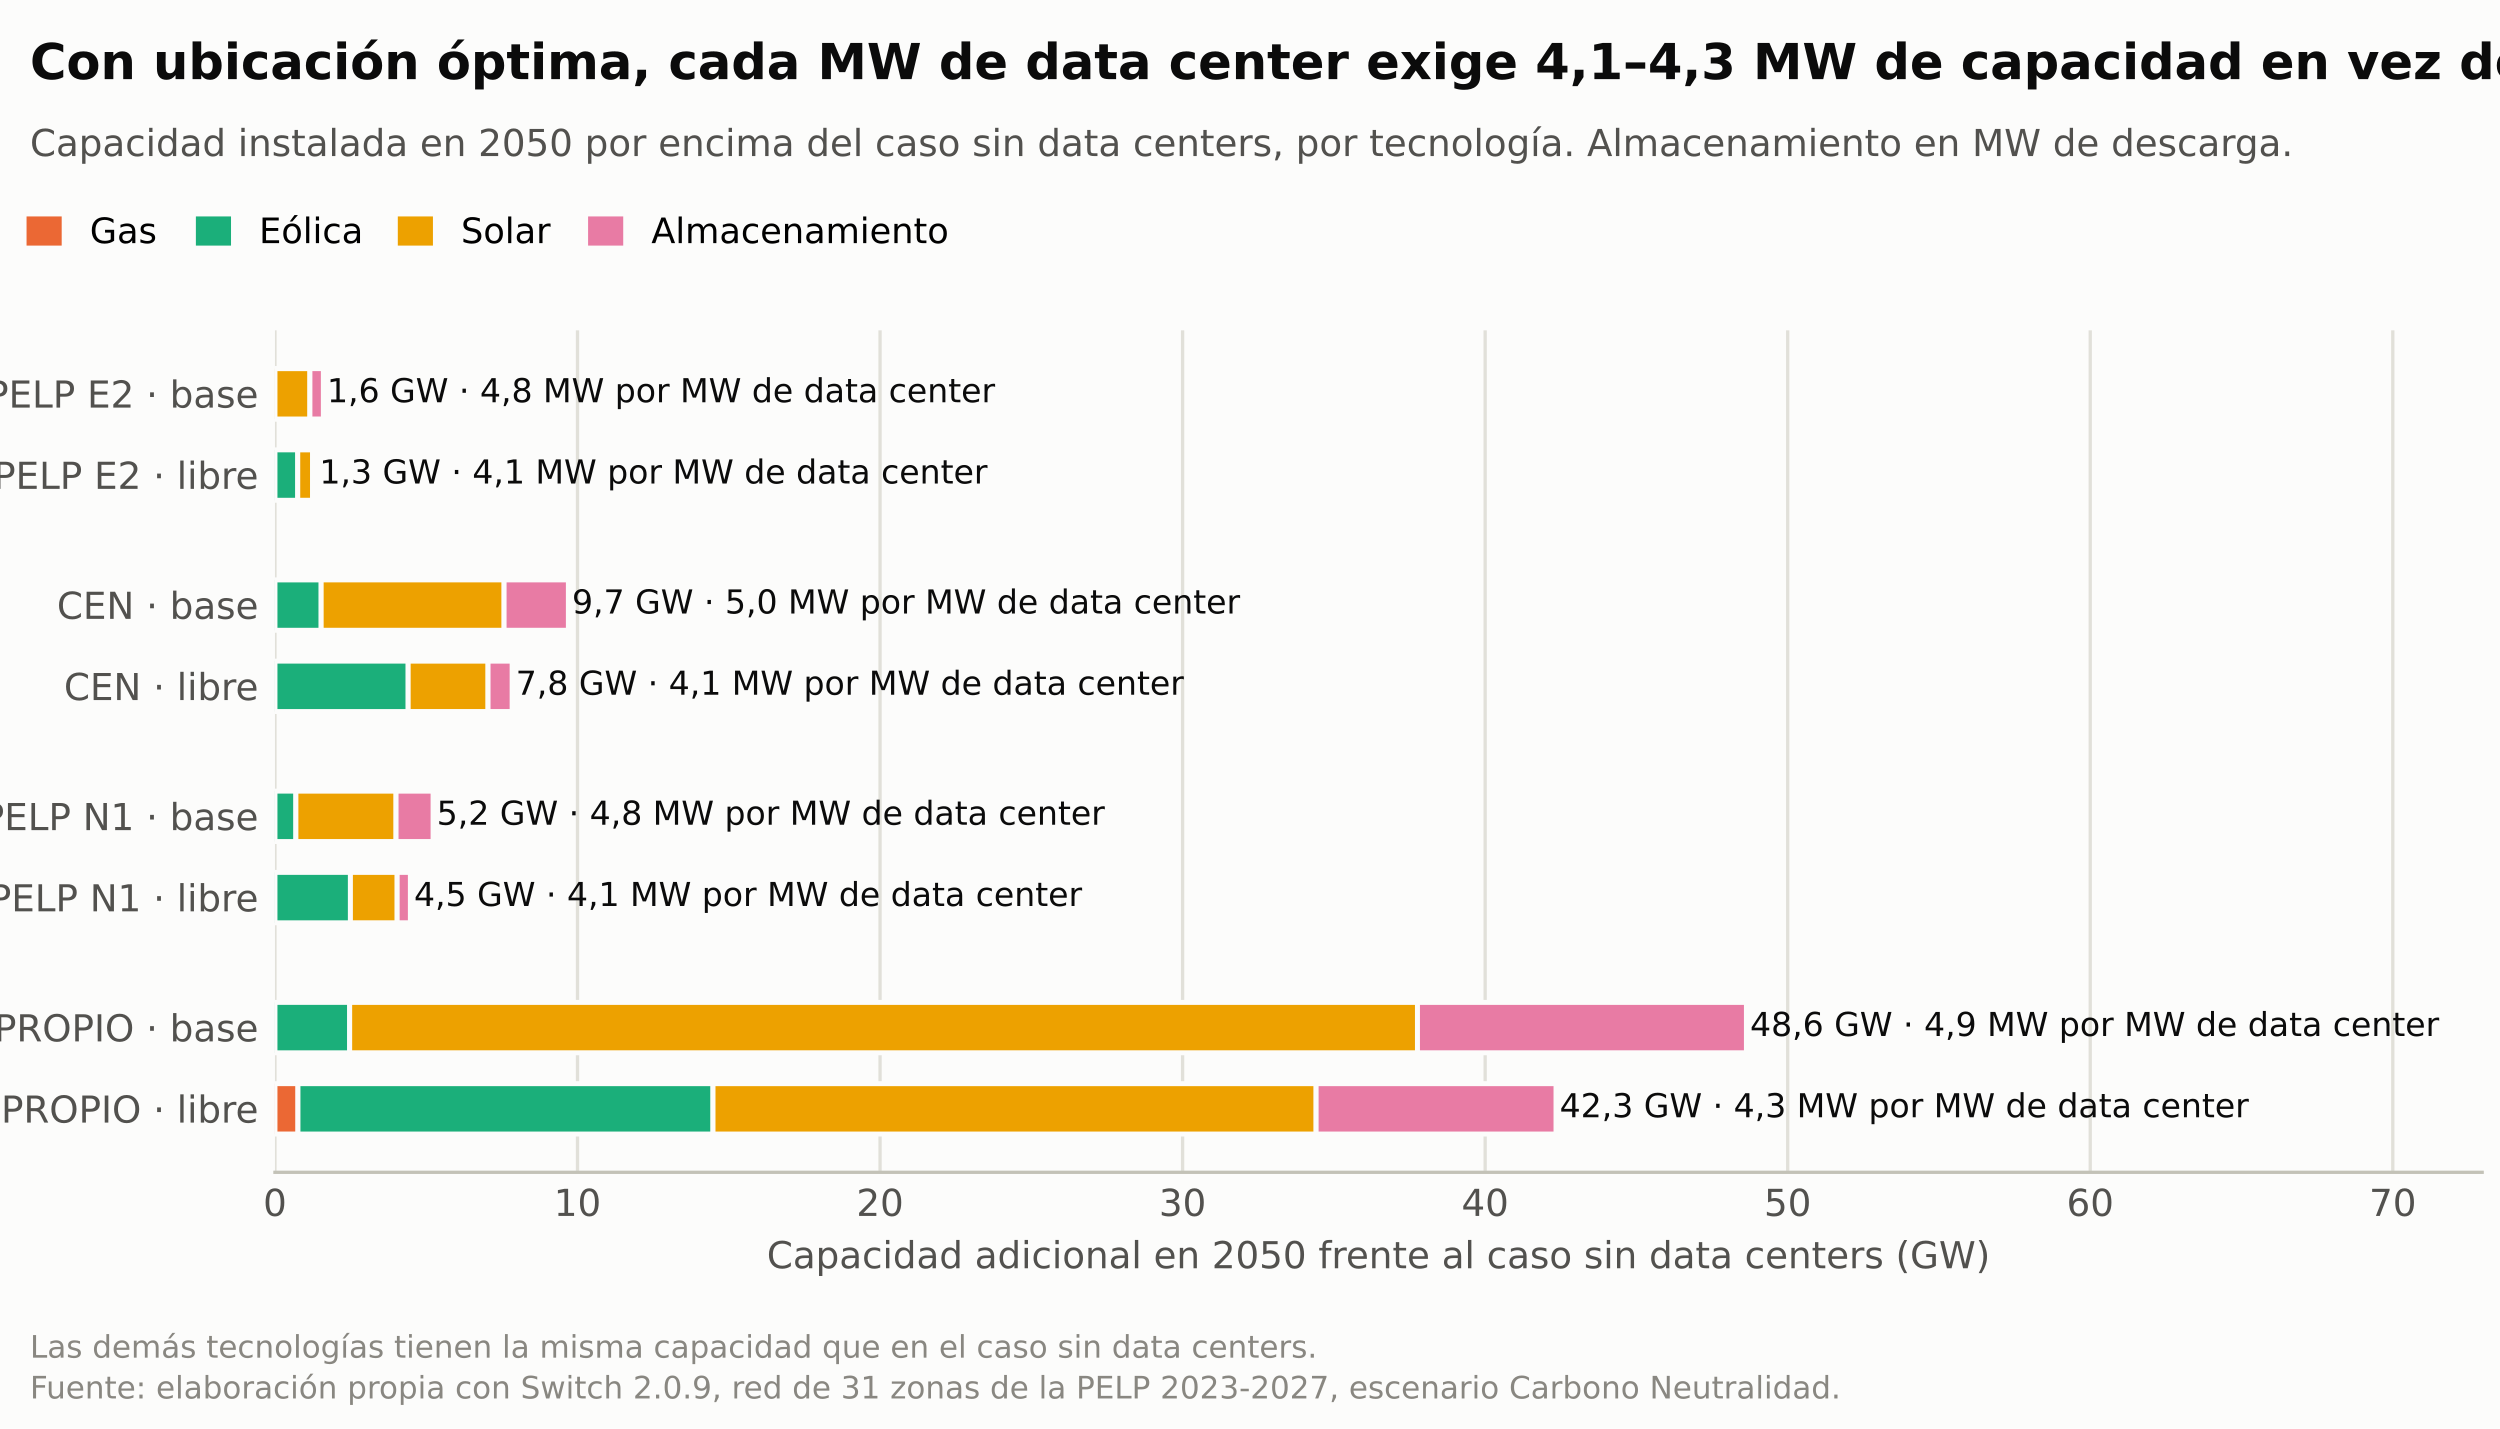
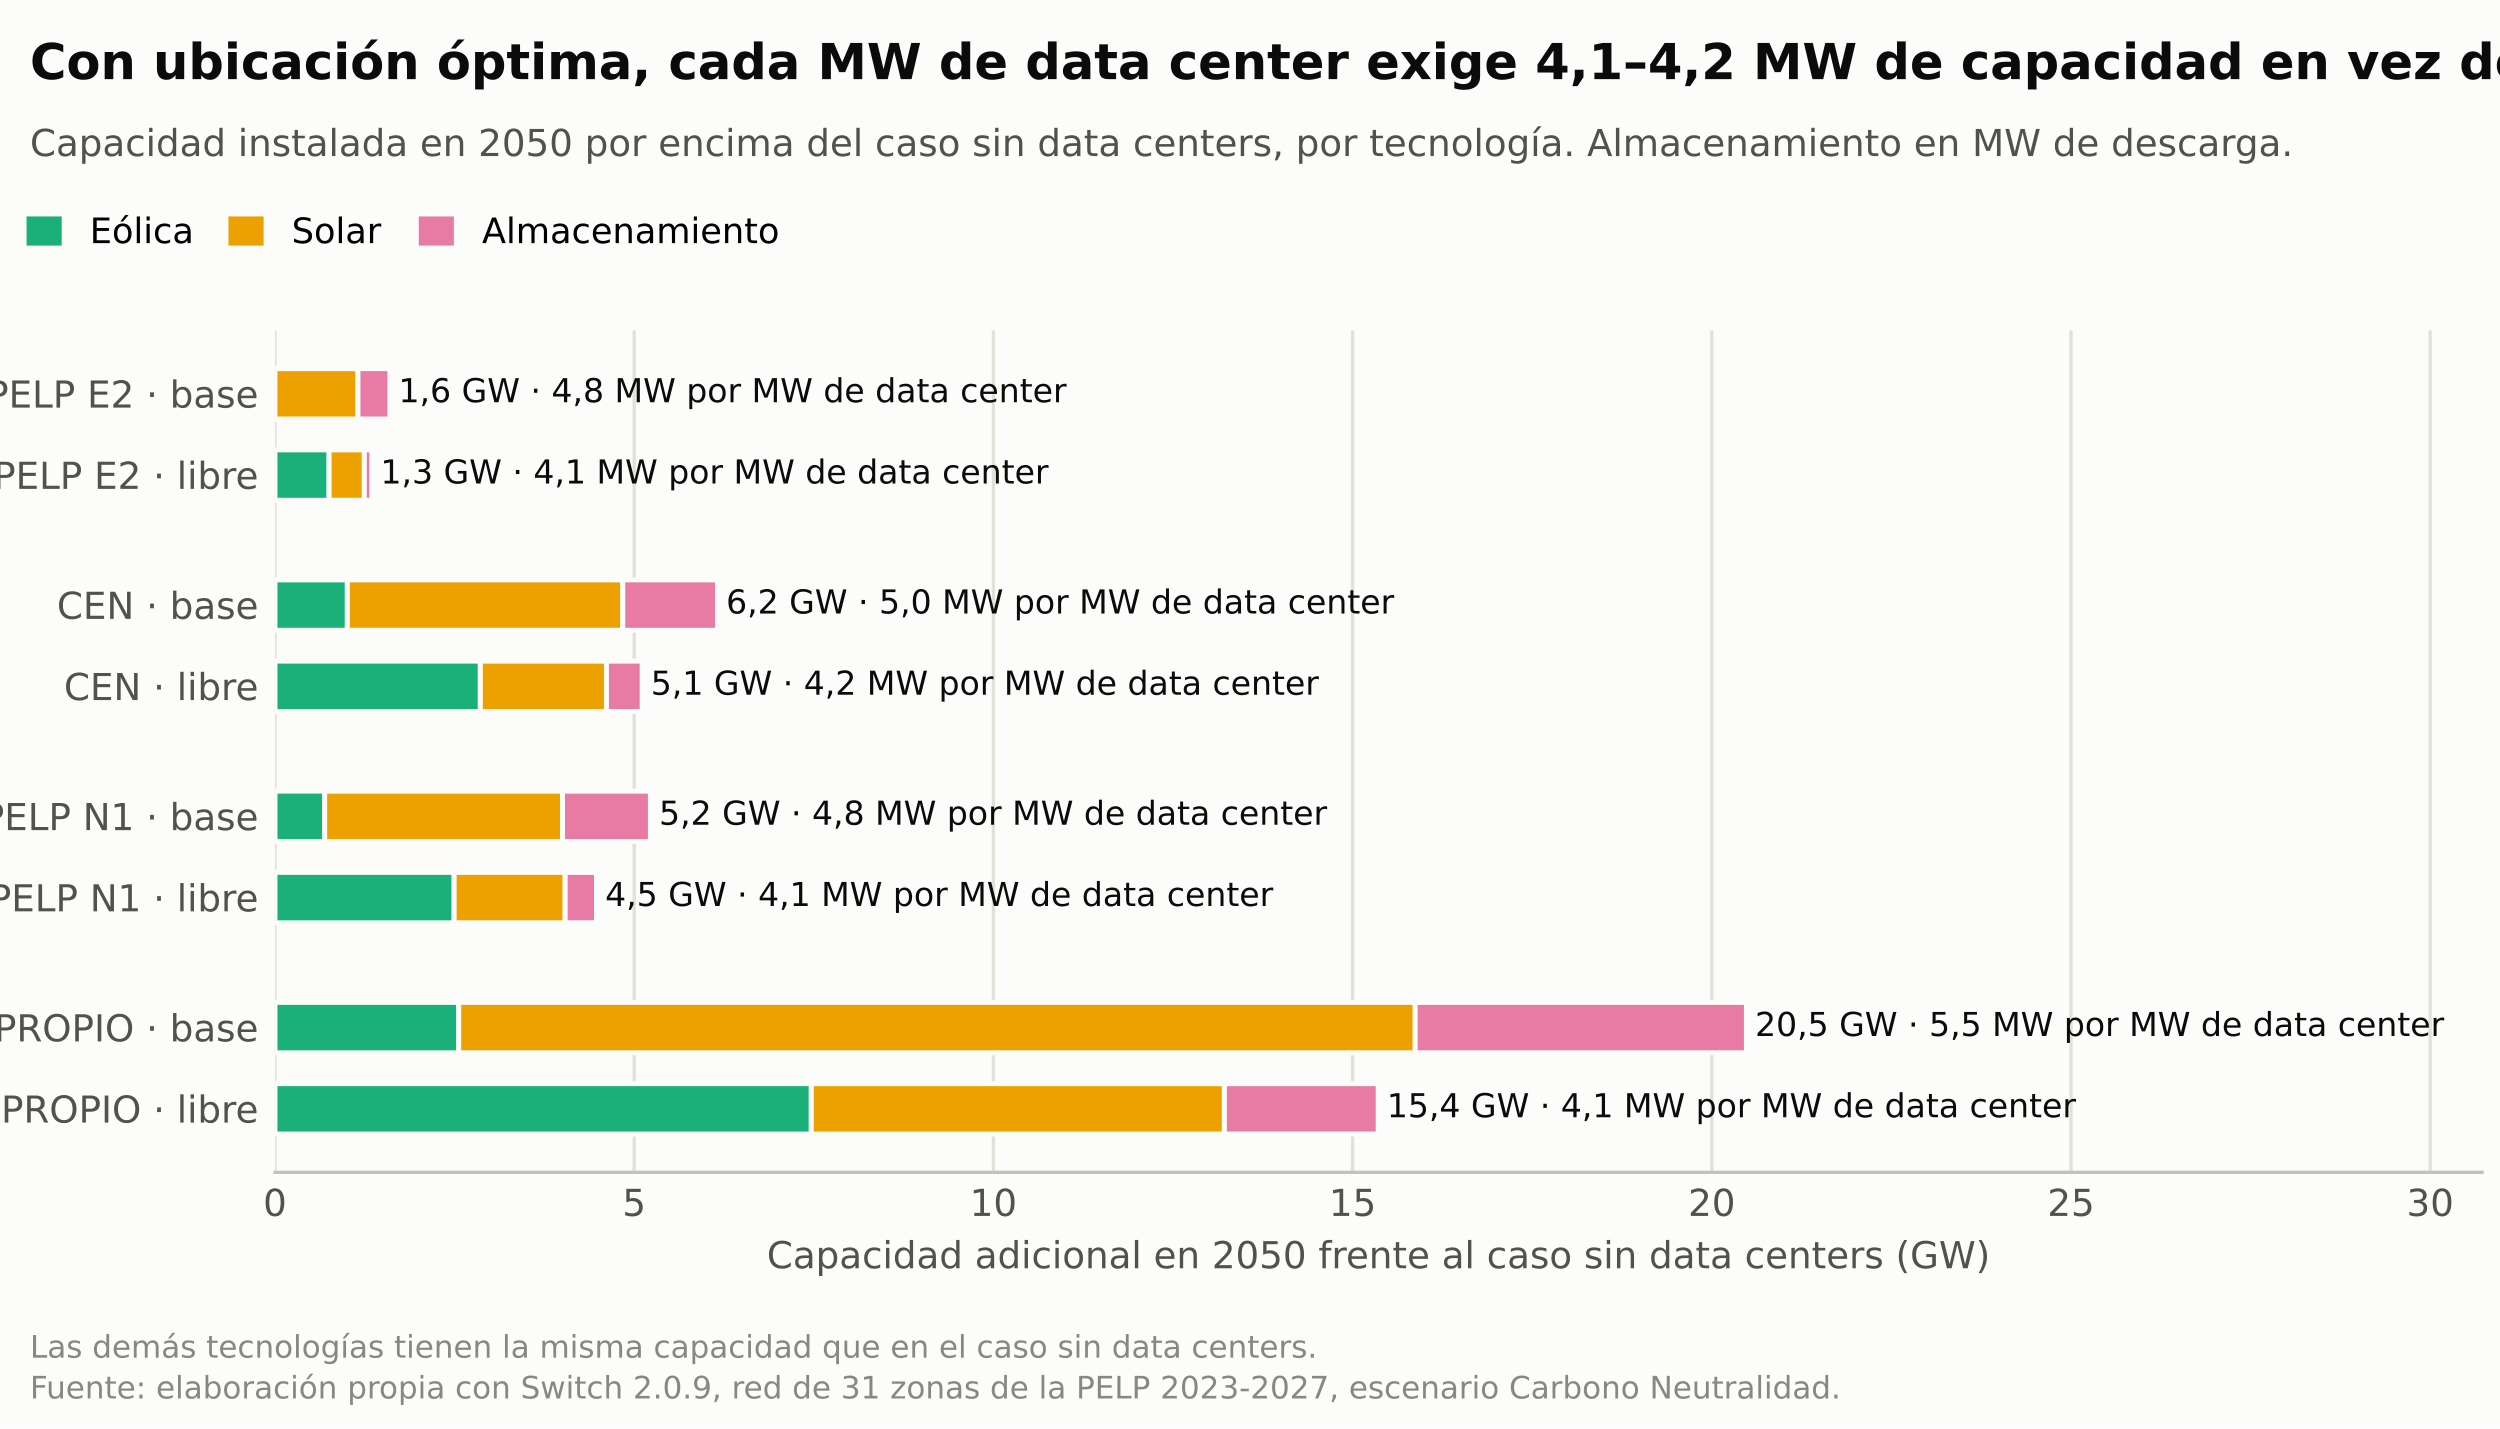
<svg xmlns="http://www.w3.org/2000/svg" width="604.8pt" height="345.6pt" viewBox="0 0 604.8 345.6" version="1.1">
  <defs>
    <style type="text/css">*{stroke-linejoin: round; stroke-linecap: butt}</style>
  </defs>
  <g id="figure_1">
    <g id="patch_1">
      <path d="M 0 345.6  L 604.8 345.6  L 604.8 0  L 0 0  z " style="fill: #fcfcfb" />
    </g>
    <g id="axes_1">
      <g id="patch_2">
        <path d="M 66.519 283.605  L 600.48 283.605  L 600.48 79.92  L 66.519 79.92  z " style="fill: #fcfcfb" />
      </g>
      <g id="matplotlib.axis_1">
        <g id="xtick_1">
          <g id="line2d_1">
-             <path d="M 66.519 283.605  L 66.519 79.92  " clip-path="url(#pd8468b30a0)" style="fill: none; stroke: #e1e0d9; stroke-width: 0.8; stroke-linecap: square" />
+             <path d="M 66.519 283.605  L 66.519 79.92  " clip-path="url(#pe0215bb72a)" style="fill: none; stroke: #e1e0d9; stroke-width: 0.8; stroke-linecap: square" />
          </g>
          <g id="line2d_2" />
          <g id="text_1">
            <text style="font-size: 9px; font-family: 'Segoe UI', 'DejaVu Sans'; text-anchor: middle; fill: #52514e" x="66.519" y="294.158" transform="rotate(-0 66.51906 294.1575)">0</text>
          </g>
        </g>
        <g id="xtick_2">
          <g id="line2d_3">
-             <path d="M 139.711 283.605  L 139.711 79.92  " clip-path="url(#pd8468b30a0)" style="fill: none; stroke: #e1e0d9; stroke-width: 0.8; stroke-linecap: square" />
+             <path d="M 153.419 283.605  L 153.419 79.92  " clip-path="url(#pe0215bb72a)" style="fill: none; stroke: #e1e0d9; stroke-width: 0.8; stroke-linecap: square" />
          </g>
          <g id="line2d_4" />
          <g id="text_2">
-             <text style="font-size: 9px; font-family: 'Segoe UI', 'DejaVu Sans'; text-anchor: middle; fill: #52514e" x="139.711" y="294.158" transform="rotate(-0 139.711 294.1575)">10</text>
+             <text style="font-size: 9px; font-family: 'Segoe UI', 'DejaVu Sans'; text-anchor: middle; fill: #52514e" x="153.419" y="294.158" transform="rotate(-0 153.4189 294.1575)">5</text>
          </g>
        </g>
        <g id="xtick_3">
          <g id="line2d_5">
-             <path d="M 212.903 283.605  L 212.903 79.92  " clip-path="url(#pd8468b30a0)" style="fill: none; stroke: #e1e0d9; stroke-width: 0.8; stroke-linecap: square" />
+             <path d="M 240.319 283.605  L 240.319 79.92  " clip-path="url(#pe0215bb72a)" style="fill: none; stroke: #e1e0d9; stroke-width: 0.8; stroke-linecap: square" />
          </g>
          <g id="line2d_6" />
          <g id="text_3">
-             <text style="font-size: 9px; font-family: 'Segoe UI', 'DejaVu Sans'; text-anchor: middle; fill: #52514e" x="212.903" y="294.158" transform="rotate(-0 212.903 294.1575)">20</text>
+             <text style="font-size: 9px; font-family: 'Segoe UI', 'DejaVu Sans'; text-anchor: middle; fill: #52514e" x="240.319" y="294.158" transform="rotate(-0 240.3187 294.1575)">10</text>
          </g>
        </g>
        <g id="xtick_4">
          <g id="line2d_7">
-             <path d="M 286.095 283.605  L 286.095 79.92  " clip-path="url(#pd8468b30a0)" style="fill: none; stroke: #e1e0d9; stroke-width: 0.8; stroke-linecap: square" />
+             <path d="M 327.219 283.605  L 327.219 79.92  " clip-path="url(#pe0215bb72a)" style="fill: none; stroke: #e1e0d9; stroke-width: 0.8; stroke-linecap: square" />
          </g>
          <g id="line2d_8" />
          <g id="text_4">
-             <text style="font-size: 9px; font-family: 'Segoe UI', 'DejaVu Sans'; text-anchor: middle; fill: #52514e" x="286.095" y="294.158" transform="rotate(-0 286.095 294.1575)">30</text>
+             <text style="font-size: 9px; font-family: 'Segoe UI', 'DejaVu Sans'; text-anchor: middle; fill: #52514e" x="327.219" y="294.158" transform="rotate(-0 327.2185 294.1575)">15</text>
          </g>
        </g>
        <g id="xtick_5">
          <g id="line2d_9">
-             <path d="M 359.287 283.605  L 359.287 79.92  " clip-path="url(#pd8468b30a0)" style="fill: none; stroke: #e1e0d9; stroke-width: 0.8; stroke-linecap: square" />
+             <path d="M 414.118 283.605  L 414.118 79.92  " clip-path="url(#pe0215bb72a)" style="fill: none; stroke: #e1e0d9; stroke-width: 0.8; stroke-linecap: square" />
          </g>
          <g id="line2d_10" />
          <g id="text_5">
-             <text style="font-size: 9px; font-family: 'Segoe UI', 'DejaVu Sans'; text-anchor: middle; fill: #52514e" x="359.287" y="294.158" transform="rotate(-0 359.2869 294.1575)">40</text>
+             <text style="font-size: 9px; font-family: 'Segoe UI', 'DejaVu Sans'; text-anchor: middle; fill: #52514e" x="414.118" y="294.158" transform="rotate(-0 414.1184 294.1575)">20</text>
          </g>
        </g>
        <g id="xtick_6">
          <g id="line2d_11">
-             <path d="M 432.479 283.605  L 432.479 79.92  " clip-path="url(#pd8468b30a0)" style="fill: none; stroke: #e1e0d9; stroke-width: 0.8; stroke-linecap: square" />
+             <path d="M 501.018 283.605  L 501.018 79.92  " clip-path="url(#pe0215bb72a)" style="fill: none; stroke: #e1e0d9; stroke-width: 0.8; stroke-linecap: square" />
          </g>
          <g id="line2d_12" />
          <g id="text_6">
-             <text style="font-size: 9px; font-family: 'Segoe UI', 'DejaVu Sans'; text-anchor: middle; fill: #52514e" x="432.479" y="294.158" transform="rotate(-0 432.4789 294.1575)">50</text>
+             <text style="font-size: 9px; font-family: 'Segoe UI', 'DejaVu Sans'; text-anchor: middle; fill: #52514e" x="501.018" y="294.158" transform="rotate(-0 501.0182 294.1575)">25</text>
          </g>
        </g>
        <g id="xtick_7">
          <g id="line2d_13">
-             <path d="M 505.671 283.605  L 505.671 79.92  " clip-path="url(#pd8468b30a0)" style="fill: none; stroke: #e1e0d9; stroke-width: 0.8; stroke-linecap: square" />
+             <path d="M 587.918 283.605  L 587.918 79.92  " clip-path="url(#pe0215bb72a)" style="fill: none; stroke: #e1e0d9; stroke-width: 0.8; stroke-linecap: square" />
          </g>
          <g id="line2d_14" />
          <g id="text_7">
-             <text style="font-size: 9px; font-family: 'Segoe UI', 'DejaVu Sans'; text-anchor: middle; fill: #52514e" x="505.671" y="294.158" transform="rotate(-0 505.6709 294.1575)">60</text>
-           </g>
-         </g>
-         <g id="xtick_8">
-           <g id="line2d_15">
-             <path d="M 578.863 283.605  L 578.863 79.92  " clip-path="url(#pd8468b30a0)" style="fill: none; stroke: #e1e0d9; stroke-width: 0.8; stroke-linecap: square" />
-           </g>
-           <g id="line2d_16" />
-           <g id="text_8">
-             <text style="font-size: 9px; font-family: 'Segoe UI', 'DejaVu Sans'; text-anchor: middle; fill: #52514e" x="578.863" y="294.158" transform="rotate(-0 578.8628 294.1575)">70</text>
-           </g>
-         </g>
-         <g id="text_9">
+             <text style="font-size: 9px; font-family: 'Segoe UI', 'DejaVu Sans'; text-anchor: middle; fill: #52514e" x="587.918" y="294.158" transform="rotate(-0 587.918 294.1575)">30</text>
+           </g>
+         </g>
+         <g id="text_8">
          <text style="font-size: 9px; font-family: 'Segoe UI', 'DejaVu Sans'; text-anchor: middle; fill: #52514e" x="333.5" y="306.81" transform="rotate(-0 333.4995 306.81)">Capacidad adicional en 2050 frente al caso sin data centers (GW)</text>
        </g>
      </g>
      <g id="matplotlib.axis_2">
        <g id="ytick_1">
+           <g id="line2d_15" />
+           <g id="text_9">
+             <text style="font-size: 9px; font-family: 'Segoe UI', 'DejaVu Sans'; text-anchor: end; fill: #52514e" x="62.519" y="98.603" transform="rotate(-0 62.51906 98.60348)">PELP E2 · base</text>
+           </g>
+         </g>
+         <g id="ytick_2">
+           <g id="line2d_16" />
+           <g id="text_10">
+             <text style="font-size: 9px; font-family: 'Segoe UI', 'DejaVu Sans'; text-anchor: end; fill: #52514e" x="62.519" y="118.26" transform="rotate(-0 62.51906 118.2604)">PELP E2 · libre</text>
+           </g>
+         </g>
+         <g id="ytick_3">
          <g id="line2d_17" />
-           <g id="text_10">
-             <text style="font-size: 9px; font-family: 'Segoe UI', 'DejaVu Sans'; text-anchor: end; fill: #52514e" x="62.519" y="98.603" transform="rotate(-0 62.51906 98.60348)">PELP E2 · base</text>
-           </g>
-         </g>
-         <g id="ytick_2">
+           <g id="text_11">
+             <text style="font-size: 9px; font-family: 'Segoe UI', 'DejaVu Sans'; text-anchor: end; fill: #52514e" x="62.519" y="149.712" transform="rotate(-0 62.51906 149.7115)">CEN · base</text>
+           </g>
+         </g>
+         <g id="ytick_4">
          <g id="line2d_18" />
-           <g id="text_11">
-             <text style="font-size: 9px; font-family: 'Segoe UI', 'DejaVu Sans'; text-anchor: end; fill: #52514e" x="62.519" y="118.26" transform="rotate(-0 62.51906 118.2604)">PELP E2 · libre</text>
-           </g>
-         </g>
-         <g id="ytick_3">
+           <g id="text_12">
+             <text style="font-size: 9px; font-family: 'Segoe UI', 'DejaVu Sans'; text-anchor: end; fill: #52514e" x="62.519" y="169.368" transform="rotate(-0 62.51906 169.3685)">CEN · libre</text>
+           </g>
+         </g>
+         <g id="ytick_5">
          <g id="line2d_19" />
-           <g id="text_12">
-             <text style="font-size: 9px; font-family: 'Segoe UI', 'DejaVu Sans'; text-anchor: end; fill: #52514e" x="62.519" y="149.712" transform="rotate(-0 62.51906 149.7115)">CEN · base</text>
-           </g>
-         </g>
-         <g id="ytick_4">
+           <g id="text_13">
+             <text style="font-size: 9px; font-family: 'Segoe UI', 'DejaVu Sans'; text-anchor: end; fill: #52514e" x="62.519" y="200.82" transform="rotate(-0 62.51906 200.8196)">PELP N1 · base</text>
+           </g>
+         </g>
+         <g id="ytick_6">
          <g id="line2d_20" />
-           <g id="text_13">
-             <text style="font-size: 9px; font-family: 'Segoe UI', 'DejaVu Sans'; text-anchor: end; fill: #52514e" x="62.519" y="169.368" transform="rotate(-0 62.51906 169.3685)">CEN · libre</text>
-           </g>
-         </g>
-         <g id="ytick_5">
+           <g id="text_14">
+             <text style="font-size: 9px; font-family: 'Segoe UI', 'DejaVu Sans'; text-anchor: end; fill: #52514e" x="62.519" y="220.477" transform="rotate(-0 62.51906 220.4765)">PELP N1 · libre</text>
+           </g>
+         </g>
+         <g id="ytick_7">
          <g id="line2d_21" />
-           <g id="text_14">
-             <text style="font-size: 9px; font-family: 'Segoe UI', 'DejaVu Sans'; text-anchor: end; fill: #52514e" x="62.519" y="200.82" transform="rotate(-0 62.51906 200.8196)">PELP N1 · base</text>
-           </g>
-         </g>
-         <g id="ytick_6">
+           <g id="text_15">
+             <text style="font-size: 9px; font-family: 'Segoe UI', 'DejaVu Sans'; text-anchor: end; fill: #52514e" x="62.519" y="251.928" transform="rotate(-0 62.51906 251.9277)">PROPIO · base</text>
+           </g>
+         </g>
+         <g id="ytick_8">
          <g id="line2d_22" />
-           <g id="text_15">
-             <text style="font-size: 9px; font-family: 'Segoe UI', 'DejaVu Sans'; text-anchor: end; fill: #52514e" x="62.519" y="220.477" transform="rotate(-0 62.51906 220.4765)">PELP N1 · libre</text>
-           </g>
-         </g>
-         <g id="ytick_7">
-           <g id="line2d_23" />
          <g id="text_16">
-             <text style="font-size: 9px; font-family: 'Segoe UI', 'DejaVu Sans'; text-anchor: end; fill: #52514e" x="62.519" y="251.928" transform="rotate(-0 62.51906 251.9277)">PROPIO · base</text>
-           </g>
-         </g>
-         <g id="ytick_8">
-           <g id="line2d_24" />
-           <g id="text_17">
            <text style="font-size: 9px; font-family: 'Segoe UI', 'DejaVu Sans'; text-anchor: end; fill: #52514e" x="62.519" y="271.585" transform="rotate(-0 62.51906 271.5846)">PROPIO · libre</text>
          </g>
        </g>
      </g>
      <g id="patch_3">
-         <path d="M 66.519 101.366  L 66.519 101.366  L 66.519 89.178  L 66.519 89.178  z " clip-path="url(#pd8468b30a0)" style="fill: #eb6834; stroke: #fcfcfb; stroke-width: 1.2; stroke-linejoin: miter" />
+         <path d="M 66.519 101.366  L 66.255 101.366  L 66.255 89.178  L 66.519 89.178  z " clip-path="url(#pe0215bb72a)" style="fill: #1baf7a; stroke: #fcfcfb; stroke-width: 1.2; stroke-linejoin: miter" />
      </g>
      <g id="patch_4">
-         <path d="M 66.519 101.366  L 66.408 101.366  L 66.408 89.178  L 66.519 89.178  z " clip-path="url(#pd8468b30a0)" style="fill: #1baf7a; stroke: #fcfcfb; stroke-width: 1.2; stroke-linejoin: miter" />
+         <path d="M 66.519 101.366  L 86.598 101.366  L 86.598 89.178  L 66.519 89.178  z " clip-path="url(#pe0215bb72a)" style="fill: #eda100; stroke: #fcfcfb; stroke-width: 1.2; stroke-linejoin: miter" />
      </g>
      <g id="patch_5">
-         <path d="M 66.519 101.366  L 74.975 101.366  L 74.975 89.178  L 66.519 89.178  z " clip-path="url(#pd8468b30a0)" style="fill: #eda100; stroke: #fcfcfb; stroke-width: 1.2; stroke-linejoin: miter" />
+         <path d="M 86.598 101.366  L 94.318 101.366  L 94.318 89.178  L 86.598 89.178  z " clip-path="url(#pe0215bb72a)" style="fill: #e87ba4; stroke: #fcfcfb; stroke-width: 1.2; stroke-linejoin: miter" />
      </g>
      <g id="patch_6">
-         <path d="M 74.975 101.366  L 78.226 101.366  L 78.226 89.178  L 74.975 89.178  z " clip-path="url(#pd8468b30a0)" style="fill: #e87ba4; stroke: #fcfcfb; stroke-width: 1.2; stroke-linejoin: miter" />
+         <path d="M 66.519 121.023  L 79.612 121.023  L 79.612 108.835  L 66.519 108.835  z " clip-path="url(#pe0215bb72a)" style="fill: #1baf7a; stroke: #fcfcfb; stroke-width: 1.2; stroke-linejoin: miter" />
      </g>
      <g id="patch_7">
-         <path d="M 66.519 121.023  L 66.519 121.023  L 66.519 108.835  L 66.519 108.835  z " clip-path="url(#pd8468b30a0)" style="fill: #eb6834; stroke: #fcfcfb; stroke-width: 1.2; stroke-linejoin: miter" />
+         <path d="M 79.612 121.023  L 88.136 121.023  L 88.136 108.835  L 79.612 108.835  z " clip-path="url(#pe0215bb72a)" style="fill: #eda100; stroke: #fcfcfb; stroke-width: 1.2; stroke-linejoin: miter" />
      </g>
      <g id="patch_8">
-         <path d="M 66.519 121.023  L 72.033 121.023  L 72.033 108.835  L 66.519 108.835  z " clip-path="url(#pd8468b30a0)" style="fill: #1baf7a; stroke: #fcfcfb; stroke-width: 1.2; stroke-linejoin: miter" />
+         <path d="M 88.136 121.023  L 89.951 121.023  L 89.951 108.835  L 88.136 108.835  z " clip-path="url(#pe0215bb72a)" style="fill: #e87ba4; stroke: #fcfcfb; stroke-width: 1.2; stroke-linejoin: miter" />
      </g>
      <g id="patch_9">
-         <path d="M 72.033 121.023  L 75.622 121.023  L 75.622 108.835  L 72.033 108.835  z " clip-path="url(#pd8468b30a0)" style="fill: #eda100; stroke: #fcfcfb; stroke-width: 1.2; stroke-linejoin: miter" />
+         <path d="M 66.519 152.474  L 84.024 152.474  L 84.024 140.286  L 66.519 140.286  z " clip-path="url(#pe0215bb72a)" style="fill: #1baf7a; stroke: #fcfcfb; stroke-width: 1.2; stroke-linejoin: miter" />
      </g>
      <g id="patch_10">
-         <path d="M 75.622 121.023  L 76.387 121.023  L 76.387 108.835  L 75.622 108.835  z " clip-path="url(#pd8468b30a0)" style="fill: #e87ba4; stroke: #fcfcfb; stroke-width: 1.2; stroke-linejoin: miter" />
+         <path d="M 84.024 152.474  L 150.66 152.474  L 150.66 140.286  L 84.024 140.286  z " clip-path="url(#pe0215bb72a)" style="fill: #eda100; stroke: #fcfcfb; stroke-width: 1.2; stroke-linejoin: miter" />
      </g>
      <g id="patch_11">
-         <path d="M 66.519 152.474  L 66.519 152.474  L 66.519 140.286  L 66.519 140.286  z " clip-path="url(#pd8468b30a0)" style="fill: #eb6834; stroke: #fcfcfb; stroke-width: 1.2; stroke-linejoin: miter" />
+         <path d="M 150.66 152.474  L 173.568 152.474  L 173.568 140.286  L 150.66 140.286  z " clip-path="url(#pe0215bb72a)" style="fill: #e87ba4; stroke: #fcfcfb; stroke-width: 1.2; stroke-linejoin: miter" />
      </g>
      <g id="patch_12">
-         <path d="M 66.519 152.474  L 77.697 152.474  L 77.697 140.286  L 66.519 140.286  z " clip-path="url(#pd8468b30a0)" style="fill: #1baf7a; stroke: #fcfcfb; stroke-width: 1.2; stroke-linejoin: miter" />
+         <path d="M 66.519 172.131  L 116.2 172.131  L 116.2 159.943  L 66.519 159.943  z " clip-path="url(#pe0215bb72a)" style="fill: #1baf7a; stroke: #fcfcfb; stroke-width: 1.2; stroke-linejoin: miter" />
      </g>
      <g id="patch_13">
-         <path d="M 77.697 152.474  L 121.95 152.474  L 121.95 140.286  L 77.697 140.286  z " clip-path="url(#pd8468b30a0)" style="fill: #eda100; stroke: #fcfcfb; stroke-width: 1.2; stroke-linejoin: miter" />
+         <path d="M 116.2 172.131  L 146.711 172.131  L 146.711 159.943  L 116.2 159.943  z " clip-path="url(#pe0215bb72a)" style="fill: #eda100; stroke: #fcfcfb; stroke-width: 1.2; stroke-linejoin: miter" />
      </g>
      <g id="patch_14">
-         <path d="M 121.95 152.474  L 137.501 152.474  L 137.501 140.286  L 121.95 140.286  z " clip-path="url(#pd8468b30a0)" style="fill: #e87ba4; stroke: #fcfcfb; stroke-width: 1.2; stroke-linejoin: miter" />
+         <path d="M 146.711 172.131  L 155.351 172.131  L 155.351 159.943  L 146.711 159.943  z " clip-path="url(#pe0215bb72a)" style="fill: #e87ba4; stroke: #fcfcfb; stroke-width: 1.2; stroke-linejoin: miter" />
      </g>
      <g id="patch_15">
-         <path d="M 66.519 172.131  L 66.519 172.131  L 66.519 159.943  L 66.519 159.943  z " clip-path="url(#pd8468b30a0)" style="fill: #eb6834; stroke: #fcfcfb; stroke-width: 1.2; stroke-linejoin: miter" />
+         <path d="M 66.519 203.582  L 78.542 203.582  L 78.542 191.395  L 66.519 191.395  z " clip-path="url(#pe0215bb72a)" style="fill: #1baf7a; stroke: #fcfcfb; stroke-width: 1.2; stroke-linejoin: miter" />
      </g>
      <g id="patch_16">
-         <path d="M 66.519 172.131  L 98.746 172.131  L 98.746 159.943  L 66.519 159.943  z " clip-path="url(#pd8468b30a0)" style="fill: #1baf7a; stroke: #fcfcfb; stroke-width: 1.2; stroke-linejoin: miter" />
+         <path d="M 78.542 203.582  L 136.08 203.582  L 136.08 191.395  L 78.542 191.395  z " clip-path="url(#pe0215bb72a)" style="fill: #eda100; stroke: #fcfcfb; stroke-width: 1.2; stroke-linejoin: miter" />
      </g>
      <g id="patch_17">
-         <path d="M 98.746 172.131  L 118.069 172.131  L 118.069 159.943  L 98.746 159.943  z " clip-path="url(#pd8468b30a0)" style="fill: #eda100; stroke: #fcfcfb; stroke-width: 1.2; stroke-linejoin: miter" />
+         <path d="M 136.08 203.582  L 157.346 203.582  L 157.346 191.395  L 136.08 191.395  z " clip-path="url(#pe0215bb72a)" style="fill: #e87ba4; stroke: #fcfcfb; stroke-width: 1.2; stroke-linejoin: miter" />
      </g>
      <g id="patch_18">
-         <path d="M 118.069 172.131  L 123.893 172.131  L 123.893 159.943  L 118.069 159.943  z " clip-path="url(#pd8468b30a0)" style="fill: #e87ba4; stroke: #fcfcfb; stroke-width: 1.2; stroke-linejoin: miter" />
+         <path d="M 66.519 223.239  L 109.862 223.239  L 109.862 211.051  L 66.519 211.051  z " clip-path="url(#pe0215bb72a)" style="fill: #1baf7a; stroke: #fcfcfb; stroke-width: 1.2; stroke-linejoin: miter" />
      </g>
      <g id="patch_19">
-         <path d="M 66.519 203.582  L 66.519 203.582  L 66.519 191.395  L 66.519 191.395  z " clip-path="url(#pd8468b30a0)" style="fill: #eb6834; stroke: #fcfcfb; stroke-width: 1.2; stroke-linejoin: miter" />
+         <path d="M 109.862 223.239  L 136.723 223.239  L 136.723 211.051  L 109.862 211.051  z " clip-path="url(#pe0215bb72a)" style="fill: #eda100; stroke: #fcfcfb; stroke-width: 1.2; stroke-linejoin: miter" />
      </g>
      <g id="patch_20">
-         <path d="M 66.519 203.582  L 71.582 203.582  L 71.582 191.395  L 66.519 191.395  z " clip-path="url(#pd8468b30a0)" style="fill: #1baf7a; stroke: #fcfcfb; stroke-width: 1.2; stroke-linejoin: miter" />
+         <path d="M 136.723 223.239  L 144.306 223.239  L 144.306 211.051  L 136.723 211.051  z " clip-path="url(#pe0215bb72a)" style="fill: #e87ba4; stroke: #fcfcfb; stroke-width: 1.2; stroke-linejoin: miter" />
      </g>
      <g id="patch_21">
-         <path d="M 71.582 203.582  L 95.813 203.582  L 95.813 191.395  L 71.582 191.395  z " clip-path="url(#pd8468b30a0)" style="fill: #eda100; stroke: #fcfcfb; stroke-width: 1.2; stroke-linejoin: miter" />
+         <path d="M 66.519 254.69  L 110.967 254.69  L 110.967 242.503  L 66.519 242.503  z " clip-path="url(#pe0215bb72a)" style="fill: #1baf7a; stroke: #fcfcfb; stroke-width: 1.2; stroke-linejoin: miter" />
      </g>
      <g id="patch_22">
-         <path d="M 95.813 203.582  L 104.769 203.582  L 104.769 191.395  L 95.813 191.395  z " clip-path="url(#pd8468b30a0)" style="fill: #e87ba4; stroke: #fcfcfb; stroke-width: 1.2; stroke-linejoin: miter" />
+         <path d="M 110.967 254.69  L 342.363 254.69  L 342.363 242.503  L 110.967 242.503  z " clip-path="url(#pe0215bb72a)" style="fill: #eda100; stroke: #fcfcfb; stroke-width: 1.2; stroke-linejoin: miter" />
      </g>
      <g id="patch_23">
-         <path d="M 66.519 223.239  L 66.519 223.239  L 66.519 211.051  L 66.519 211.051  z " clip-path="url(#pd8468b30a0)" style="fill: #eb6834; stroke: #fcfcfb; stroke-width: 1.2; stroke-linejoin: miter" />
+         <path d="M 342.363 254.69  L 422.493 254.69  L 422.493 242.503  L 342.363 242.503  z " clip-path="url(#pe0215bb72a)" style="fill: #e87ba4; stroke: #fcfcfb; stroke-width: 1.2; stroke-linejoin: miter" />
      </g>
      <g id="patch_24">
-         <path d="M 66.519 223.239  L 84.772 223.239  L 84.772 211.051  L 66.519 211.051  z " clip-path="url(#pd8468b30a0)" style="fill: #1baf7a; stroke: #fcfcfb; stroke-width: 1.2; stroke-linejoin: miter" />
+         <path d="M 66.519 274.347  L 196.262 274.347  L 196.262 262.16  L 66.519 262.16  z " clip-path="url(#pe0215bb72a)" style="fill: #1baf7a; stroke: #fcfcfb; stroke-width: 1.2; stroke-linejoin: miter" />
      </g>
      <g id="patch_25">
-         <path d="M 84.772 223.239  L 96.084 223.239  L 96.084 211.051  L 84.772 211.051  z " clip-path="url(#pd8468b30a0)" style="fill: #eda100; stroke: #fcfcfb; stroke-width: 1.2; stroke-linejoin: miter" />
+         <path d="M 196.262 274.347  L 296.203 274.347  L 296.203 262.16  L 196.262 262.16  z " clip-path="url(#pe0215bb72a)" style="fill: #eda100; stroke: #fcfcfb; stroke-width: 1.2; stroke-linejoin: miter" />
      </g>
      <g id="patch_26">
-         <path d="M 96.084 223.239  L 99.277 223.239  L 99.277 211.051  L 96.084 211.051  z " clip-path="url(#pd8468b30a0)" style="fill: #e87ba4; stroke: #fcfcfb; stroke-width: 1.2; stroke-linejoin: miter" />
+         <path d="M 296.203 274.347  L 333.415 274.347  L 333.415 262.16  L 296.203 262.16  z " clip-path="url(#pe0215bb72a)" style="fill: #e87ba4; stroke: #fcfcfb; stroke-width: 1.2; stroke-linejoin: miter" />
      </g>
      <g id="patch_27">
-         <path d="M 66.519 254.69  L 66.519 254.69  L 66.519 242.503  L 66.519 242.503  z " clip-path="url(#pd8468b30a0)" style="fill: #eb6834; stroke: #fcfcfb; stroke-width: 1.2; stroke-linejoin: miter" />
-       </g>
-       <g id="patch_28">
-         <path d="M 66.519 254.69  L 84.593 254.69  L 84.593 242.503  L 66.519 242.503  z " clip-path="url(#pd8468b30a0)" style="fill: #1baf7a; stroke: #fcfcfb; stroke-width: 1.2; stroke-linejoin: miter" />
-       </g>
-       <g id="patch_29">
-         <path d="M 84.593 254.69  L 342.912 254.69  L 342.912 242.503  L 84.593 242.503  z " clip-path="url(#pd8468b30a0)" style="fill: #eda100; stroke: #fcfcfb; stroke-width: 1.2; stroke-linejoin: miter" />
-       </g>
-       <g id="patch_30">
-         <path d="M 342.912 254.69  L 422.493 254.69  L 422.493 242.503  L 342.912 242.503  z " clip-path="url(#pd8468b30a0)" style="fill: #e87ba4; stroke: #fcfcfb; stroke-width: 1.2; stroke-linejoin: miter" />
-       </g>
-       <g id="patch_31">
-         <path d="M 66.519 274.347  L 72.083 274.347  L 72.083 262.16  L 66.519 262.16  z " clip-path="url(#pd8468b30a0)" style="fill: #eb6834; stroke: #fcfcfb; stroke-width: 1.2; stroke-linejoin: miter" />
-       </g>
-       <g id="patch_32">
-         <path d="M 72.083 274.347  L 172.49 274.347  L 172.49 262.16  L 72.083 262.16  z " clip-path="url(#pd8468b30a0)" style="fill: #1baf7a; stroke: #fcfcfb; stroke-width: 1.2; stroke-linejoin: miter" />
-       </g>
-       <g id="patch_33">
-         <path d="M 172.49 274.347  L 318.394 274.347  L 318.394 262.16  L 172.49 262.16  z " clip-path="url(#pd8468b30a0)" style="fill: #eda100; stroke: #fcfcfb; stroke-width: 1.2; stroke-linejoin: miter" />
-       </g>
-       <g id="patch_34">
-         <path d="M 318.394 274.347  L 376.431 274.347  L 376.431 262.16  L 318.394 262.16  z " clip-path="url(#pd8468b30a0)" style="fill: #e87ba4; stroke: #fcfcfb; stroke-width: 1.2; stroke-linejoin: miter" />
-       </g>
-       <g id="patch_35">
        <path d="M 66.519 283.605  L 600.48 283.605  " style="fill: none; stroke: #c3c2b7; stroke-width: 0.8; stroke-linejoin: miter; stroke-linecap: square" />
      </g>
+       <g id="text_17">
+         <text style="font-size: 8px; font-family: 'Segoe UI', 'DejaVu Sans'; text-anchor: start; fill: #0b0b0b" x="96.404" y="97.313" transform="rotate(-0 96.40355 97.31333)">1,6 GW · 4,8 MW por MW de data center</text>
+       </g>
      <g id="text_18">
-         <text style="font-size: 8px; font-family: 'Segoe UI', 'DejaVu Sans'; text-anchor: start; fill: #0b0b0b" x="79.104" y="97.313" transform="rotate(-0 79.10427 97.31333)">1,6 GW · 4,8 MW por MW de data center</text>
+         <text style="font-size: 8px; font-family: 'Segoe UI', 'DejaVu Sans'; text-anchor: start; fill: #0b0b0b" x="92.037" y="116.97" transform="rotate(-0 92.0365 116.9703)">1,3 GW · 4,1 MW por MW de data center</text>
      </g>
      <g id="text_19">
-         <text style="font-size: 8px; font-family: 'Segoe UI', 'DejaVu Sans'; text-anchor: start; fill: #0b0b0b" x="77.265" y="116.97" transform="rotate(-0 77.26518 116.9703)">1,3 GW · 4,1 MW por MW de data center</text>
+         <text style="font-size: 8px; font-family: 'Segoe UI', 'DejaVu Sans'; text-anchor: start; fill: #0b0b0b" x="175.653" y="148.421" transform="rotate(-0 175.6532 148.4214)">6,2 GW · 5,0 MW por MW de data center</text>
      </g>
      <g id="text_20">
-         <text style="font-size: 8px; font-family: 'Segoe UI', 'DejaVu Sans'; text-anchor: start; fill: #0b0b0b" x="138.379" y="148.421" transform="rotate(-0 138.3794 148.4214)">9,7 GW · 5,0 MW por MW de data center</text>
+         <text style="font-size: 8px; font-family: 'Segoe UI', 'DejaVu Sans'; text-anchor: start; fill: #0b0b0b" x="157.437" y="168.078" transform="rotate(-0 157.4369 168.0783)">5,1 GW · 4,2 MW por MW de data center</text>
      </g>
      <g id="text_21">
-         <text style="font-size: 8px; font-family: 'Segoe UI', 'DejaVu Sans'; text-anchor: start; fill: #0b0b0b" x="124.771" y="168.078" transform="rotate(-0 124.7708 168.0783)">7,8 GW · 4,1 MW por MW de data center</text>
+         <text style="font-size: 8px; font-family: 'Segoe UI', 'DejaVu Sans'; text-anchor: start; fill: #0b0b0b" x="159.432" y="199.529" transform="rotate(-0 159.432 199.5294)">5,2 GW · 4,8 MW por MW de data center</text>
      </g>
      <g id="text_22">
-         <text style="font-size: 8px; font-family: 'Segoe UI', 'DejaVu Sans'; text-anchor: start; fill: #0b0b0b" x="105.647" y="199.529" transform="rotate(-0 105.6473 199.5294)">5,2 GW · 4,8 MW por MW de data center</text>
+         <text style="font-size: 8px; font-family: 'Segoe UI', 'DejaVu Sans'; text-anchor: start; fill: #0b0b0b" x="146.391" y="219.186" transform="rotate(-0 146.3911 219.1864)">4,5 GW · 4,1 MW por MW de data center</text>
      </g>
      <g id="text_23">
-         <text style="font-size: 8px; font-family: 'Segoe UI', 'DejaVu Sans'; text-anchor: start; fill: #0b0b0b" x="100.155" y="219.186" transform="rotate(-0 100.1554 219.1864)">4,5 GW · 4,1 MW por MW de data center</text>
+         <text style="font-size: 8px; font-family: 'Segoe UI', 'DejaVu Sans'; text-anchor: start; fill: #0b0b0b" x="424.579" y="250.638" transform="rotate(-0 424.5786 250.6375)">20,5 GW · 5,5 MW por MW de data center</text>
      </g>
      <g id="text_24">
-         <text style="font-size: 8px; font-family: 'Segoe UI', 'DejaVu Sans'; text-anchor: start; fill: #0b0b0b" x="423.371" y="250.638" transform="rotate(-0 423.3713 250.6375)">48,6 GW · 4,9 MW por MW de data center</text>
-       </g>
-       <g id="text_25">
-         <text style="font-size: 8px; font-family: 'Segoe UI', 'DejaVu Sans'; text-anchor: start; fill: #0b0b0b" x="377.31" y="270.294" transform="rotate(-0 377.3095 270.2944)">42,3 GW · 4,3 MW por MW de data center</text>
-       </g>
+         <text style="font-size: 8px; font-family: 'Segoe UI', 'DejaVu Sans'; text-anchor: start; fill: #0b0b0b" x="335.501" y="270.294" transform="rotate(-0 335.5006 270.2944)">15,4 GW · 4,1 MW por MW de data center</text>
+       </g>
+     </g>
+     <g id="text_25">
+       <text style="font-weight: 600; font-size: 12px; font-family: 'Segoe UI', 'DejaVu Sans'; text-anchor: start; fill: #0b0b0b" x="7.258" y="19.138" transform="rotate(-0 7.2576 19.13812)">Con ubicación óptima, cada MW de data center exige 4,1–4,2 MW de capacidad en vez de 4,8–5,5</text>
    </g>
    <g id="text_26">
-       <text style="font-weight: 600; font-size: 12px; font-family: 'Segoe UI', 'DejaVu Sans'; text-anchor: start; fill: #0b0b0b" x="7.258" y="19.138" transform="rotate(-0 7.2576 19.13812)">Con ubicación óptima, cada MW de data center exige 4,1–4,3 MW de capacidad en vez de 4,8–5,0</text>
+       <text style="font-size: 9px; font-family: 'Segoe UI', 'DejaVu Sans'; text-anchor: start; fill: #52514e" x="7.258" y="37.754" transform="rotate(-0 7.2576 37.75359)">Capacidad instalada en 2050 por encima del caso sin data centers, por tecnología. Almacenamiento en MW de descarga.</text>
    </g>
    <g id="text_27">
-       <text style="font-size: 9px; font-family: 'Segoe UI', 'DejaVu Sans'; text-anchor: start; fill: #52514e" x="7.258" y="37.754" transform="rotate(-0 7.2576 37.75359)">Capacidad instalada en 2050 por encima del caso sin data centers, por tecnología. Almacenamiento en MW de descarga.</text>
-     </g>
-     <g id="text_28">
      <text style="font-size: 7.5px; font-family: 'Segoe UI', 'DejaVu Sans'; fill: #898781" transform="translate(7.2576 328.4472)">Las demás tecnologías tienen la misma capacidad que en el caso sin data centers.</text>
      <text style="font-size: 7.5px; font-family: 'Segoe UI', 'DejaVu Sans'; fill: #898781" transform="translate(7.2576 338.3212)">Fuente: elaboración propia con Switch 2.0.9, red de 31 zonas de la PELP 2023-2027, escenario Carbono Neutralidad.</text>
    </g>
    <g id="legend_1">
-       <g id="patch_36">
-         <path d="M 6.424 59.415  L 14.924 59.415  L 14.924 52.36  L 6.424 52.36  z " style="fill: #eb6834" />
+       <g id="patch_28">
+         <path d="M 6.424 59.415  L 14.924 59.415  L 14.924 52.36  L 6.424 52.36  z " style="fill: #1baf7a" />
+       </g>
+       <g id="text_28">
+         <text style="font-size: 8.5px; font-family: 'Segoe UI', 'DejaVu Sans'; text-anchor: start" x="21.724" y="58.82" transform="rotate(-0 21.724 58.82)">Eólica</text>
+       </g>
+       <g id="patch_29">
+         <path d="M 55.272 59.415  L 63.772 59.415  L 63.772 52.36  L 55.272 52.36  z " style="fill: #eda100" />
      </g>
      <g id="text_29">
-         <text style="font-size: 8.5px; font-family: 'Segoe UI', 'DejaVu Sans'; text-anchor: start" x="21.724" y="58.82" transform="rotate(-0 21.724 58.82)">Gas</text>
-       </g>
-       <g id="patch_37">
-         <path d="M 47.387 59.415  L 55.887 59.415  L 55.887 52.36  L 47.387 52.36  z " style="fill: #1baf7a" />
+         <text style="font-size: 8.5px; font-family: 'Segoe UI', 'DejaVu Sans'; text-anchor: start" x="70.572" y="58.82" transform="rotate(-0 70.57244 58.82)">Solar</text>
+       </g>
+       <g id="patch_30">
+         <path d="M 101.307 59.415  L 109.807 59.415  L 109.807 52.36  L 101.307 52.36  z " style="fill: #e87ba4" />
      </g>
      <g id="text_30">
-         <text style="font-size: 8.5px; font-family: 'Segoe UI', 'DejaVu Sans'; text-anchor: start" x="62.687" y="58.82" transform="rotate(-0 62.68736 58.82)">Eólica</text>
-       </g>
-       <g id="patch_38">
-         <path d="M 96.236 59.415  L 104.736 59.415  L 104.736 52.36  L 96.236 52.36  z " style="fill: #eda100" />
-       </g>
-       <g id="text_31">
-         <text style="font-size: 8.5px; font-family: 'Segoe UI', 'DejaVu Sans'; text-anchor: start" x="111.536" y="58.82" transform="rotate(-0 111.5358 58.82)">Solar</text>
-       </g>
-       <g id="patch_39">
-         <path d="M 142.27 59.415  L 150.77 59.415  L 150.77 52.36  L 142.27 52.36  z " style="fill: #e87ba4" />
-       </g>
-       <g id="text_32">
-         <text style="font-size: 8.5px; font-family: 'Segoe UI', 'DejaVu Sans'; text-anchor: start" x="157.57" y="58.82" transform="rotate(-0 157.5699 58.82)">Almacenamiento</text>
+         <text style="font-size: 8.5px; font-family: 'Segoe UI', 'DejaVu Sans'; text-anchor: start" x="116.607" y="58.82" transform="rotate(-0 116.6066 58.82)">Almacenamiento</text>
      </g>
    </g>
  </g>
  <defs>
-     <clipPath id="pd8468b30a0">
+     <clipPath id="pe0215bb72a">
      <rect x="66.519" y="79.92" width="533.961" height="203.685" />
    </clipPath>
  </defs>
</svg>
